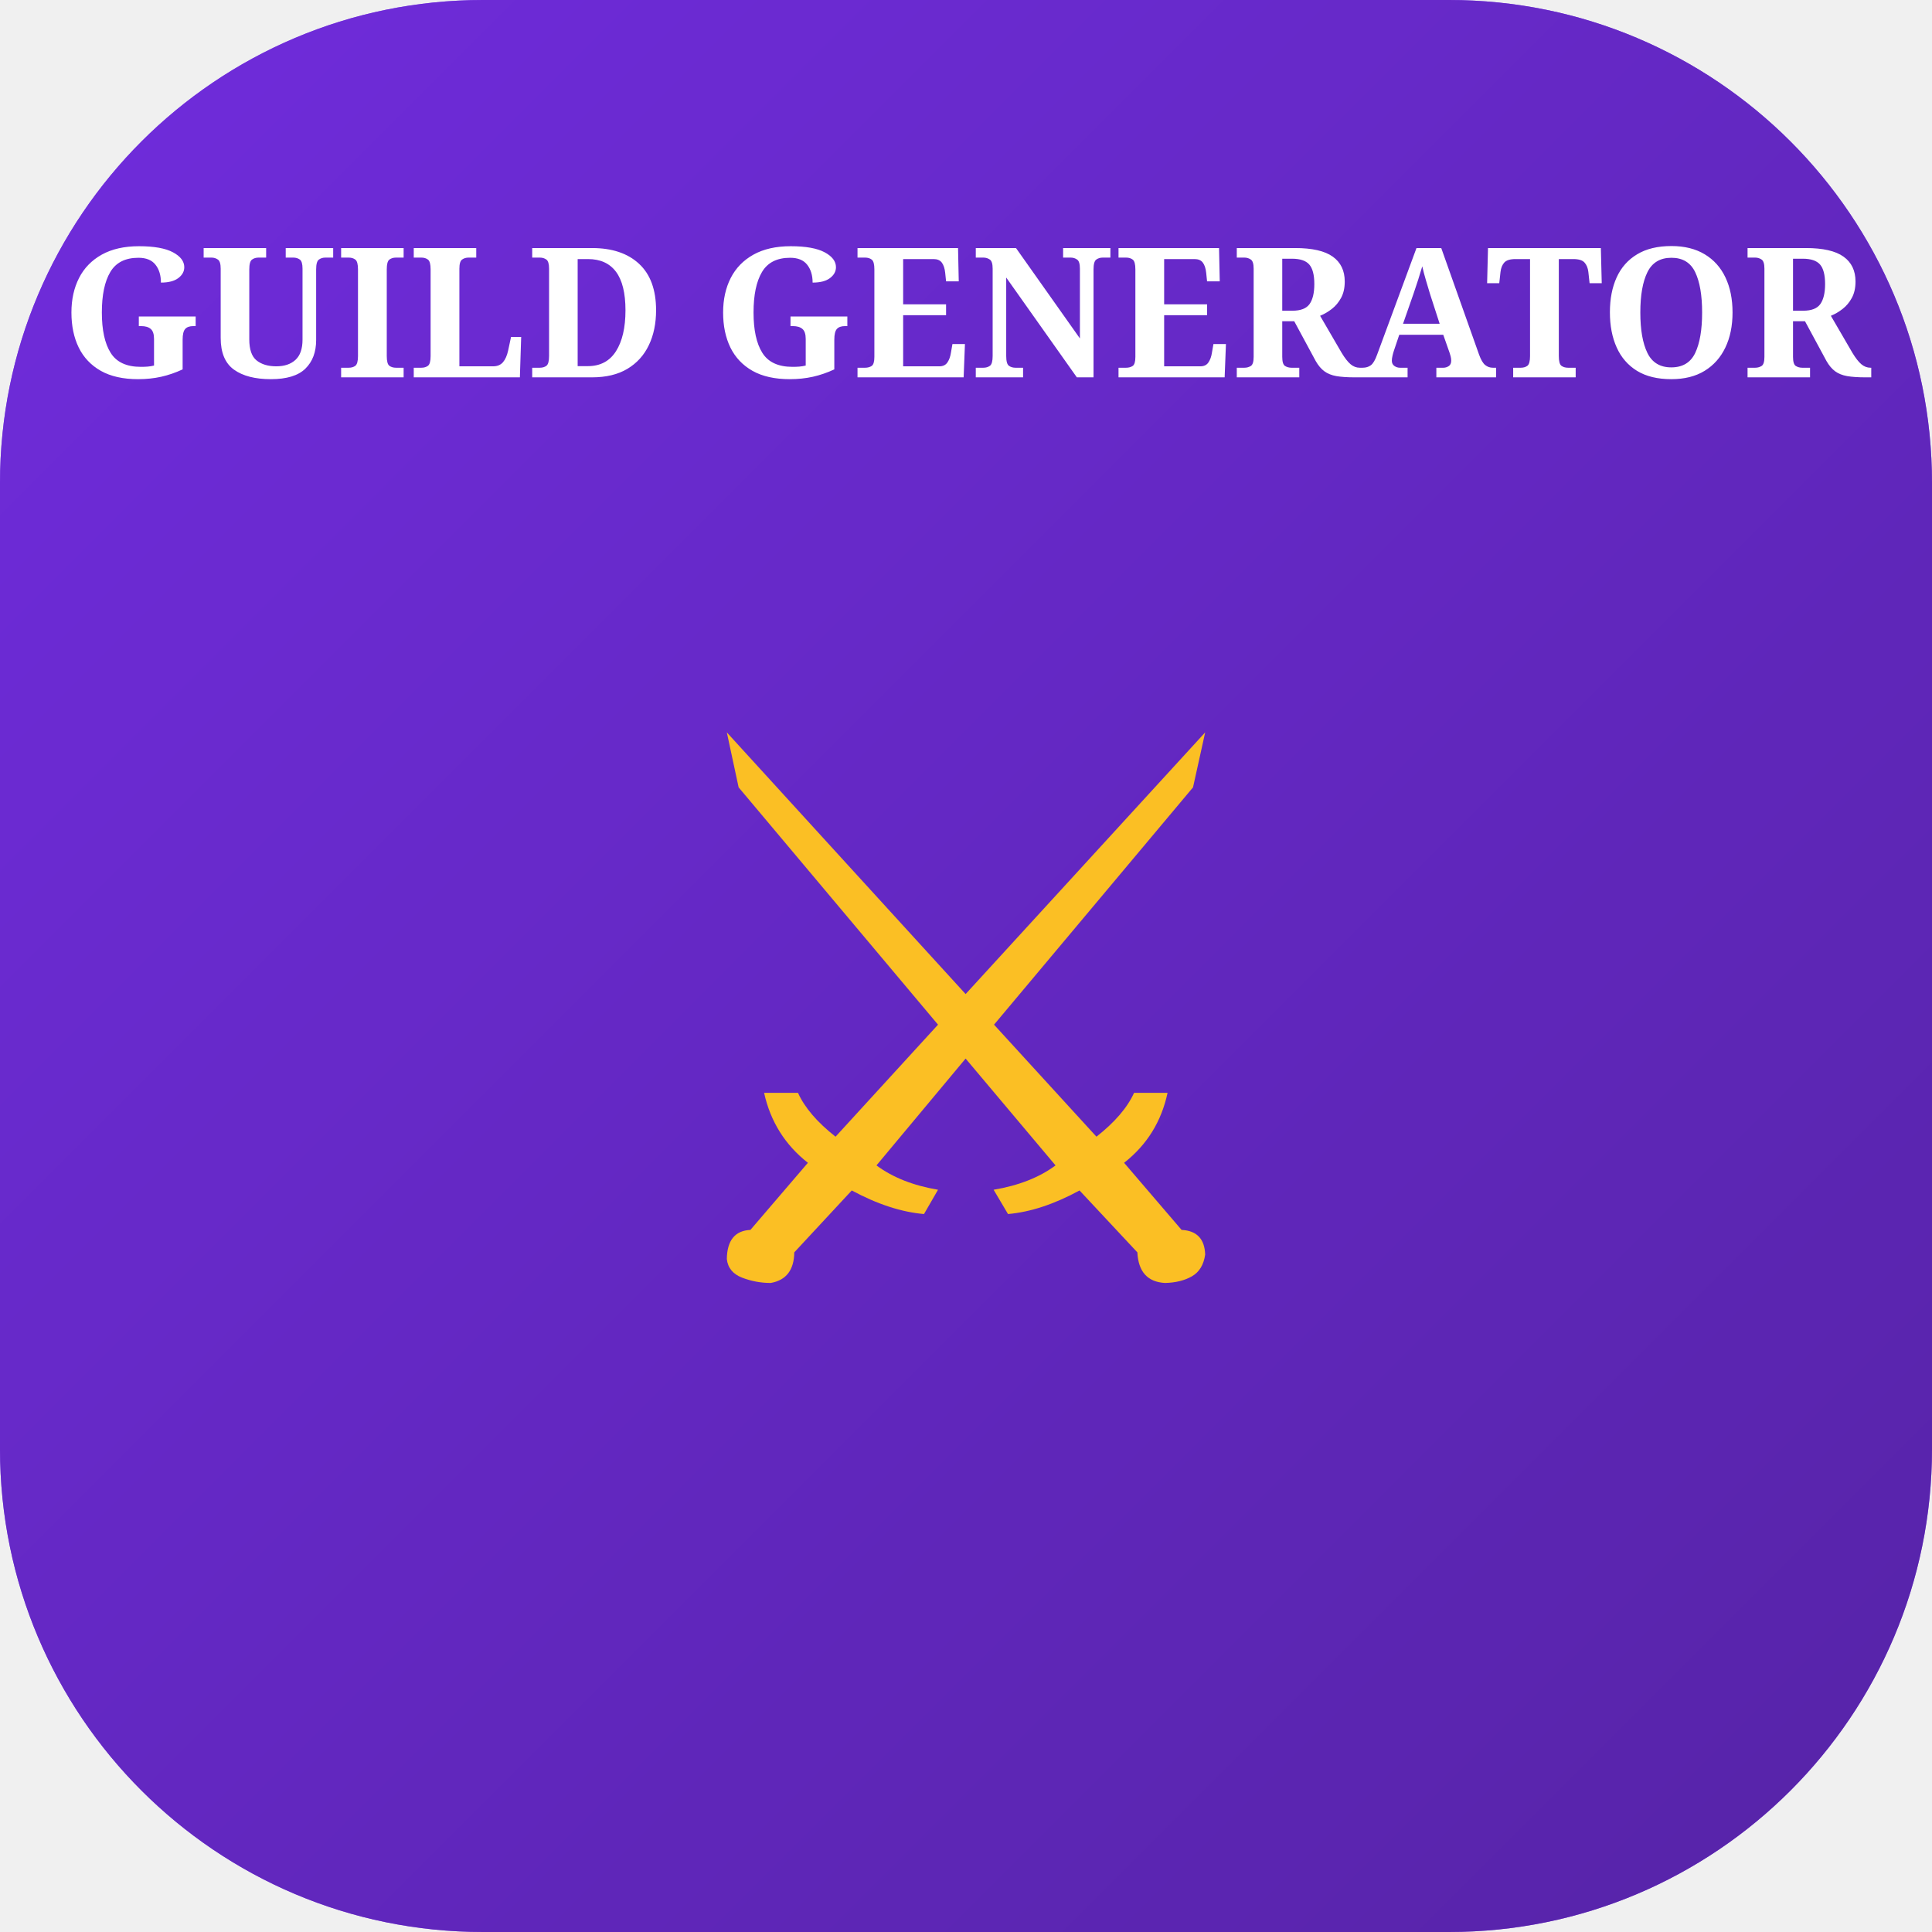
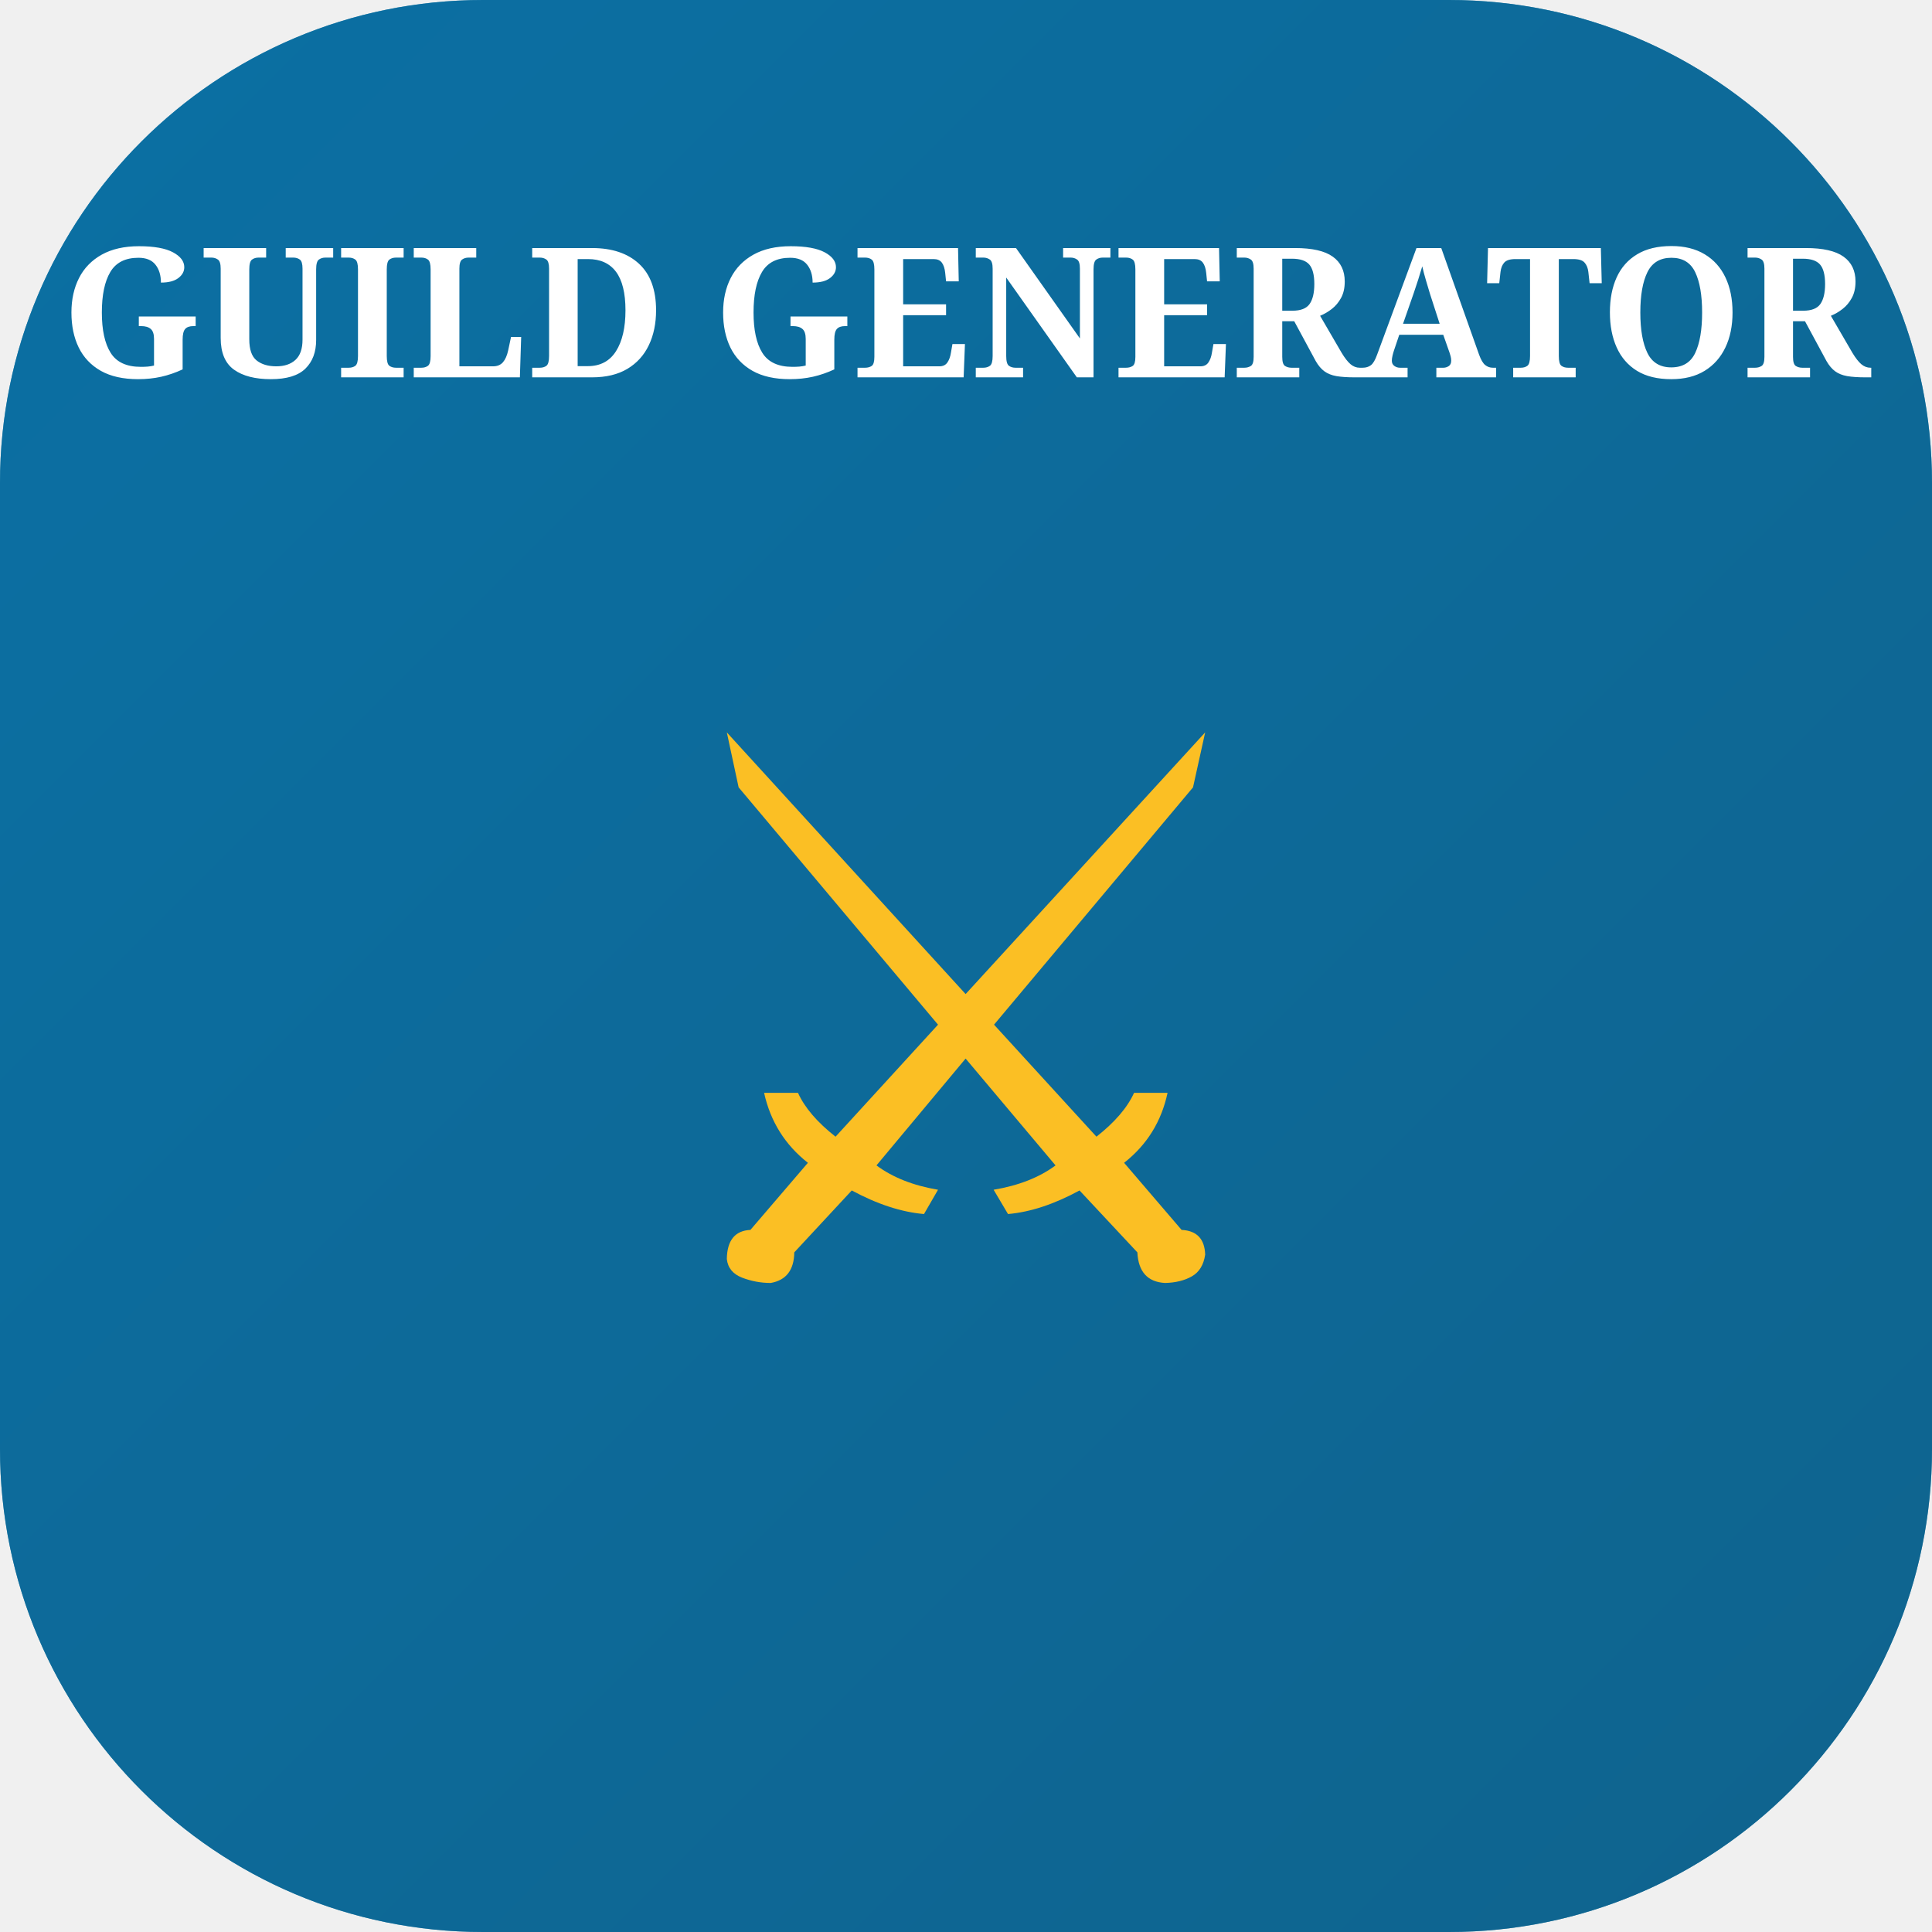
<svg xmlns="http://www.w3.org/2000/svg" viewBox="0 0 512 512" width="512" height="512">
-   <rect width="512" height="512" rx="128" fill="#7c3aed" />
+   <rect width="512" height="512" rx="128" fill="#2f8bb0" />
  <rect width="512" height="512" rx="128" fill="url(#gradient)" opacity="0.8" />
  <text x="256" y="340" font-family="serif" font-size="200" font-weight="bold" text-anchor="middle" fill="#fbbf24">⚔️</text>
  <text x="256" y="100" font-family="serif" font-size="48" font-weight="bold" text-anchor="middle" fill="#ffffff">GUILD GENERATOR</text>
  <defs>
    <linearGradient id="gradient" x1="0%" y1="0%" x2="100%" y2="100%">
-       <stop offset="0%" style="stop-color:#6d28d9;stop-opacity:1" />
-       <stop offset="100%" style="stop-color:#4c1d95;stop-opacity:1" />
+       <stop offset="0%" style="stop-color:#0369a1;stop-opacity:1" />
+       <stop offset="100%" style="stop-color:#075985;stop-opacity:1" />
    </linearGradient>
  </defs>
</svg>
